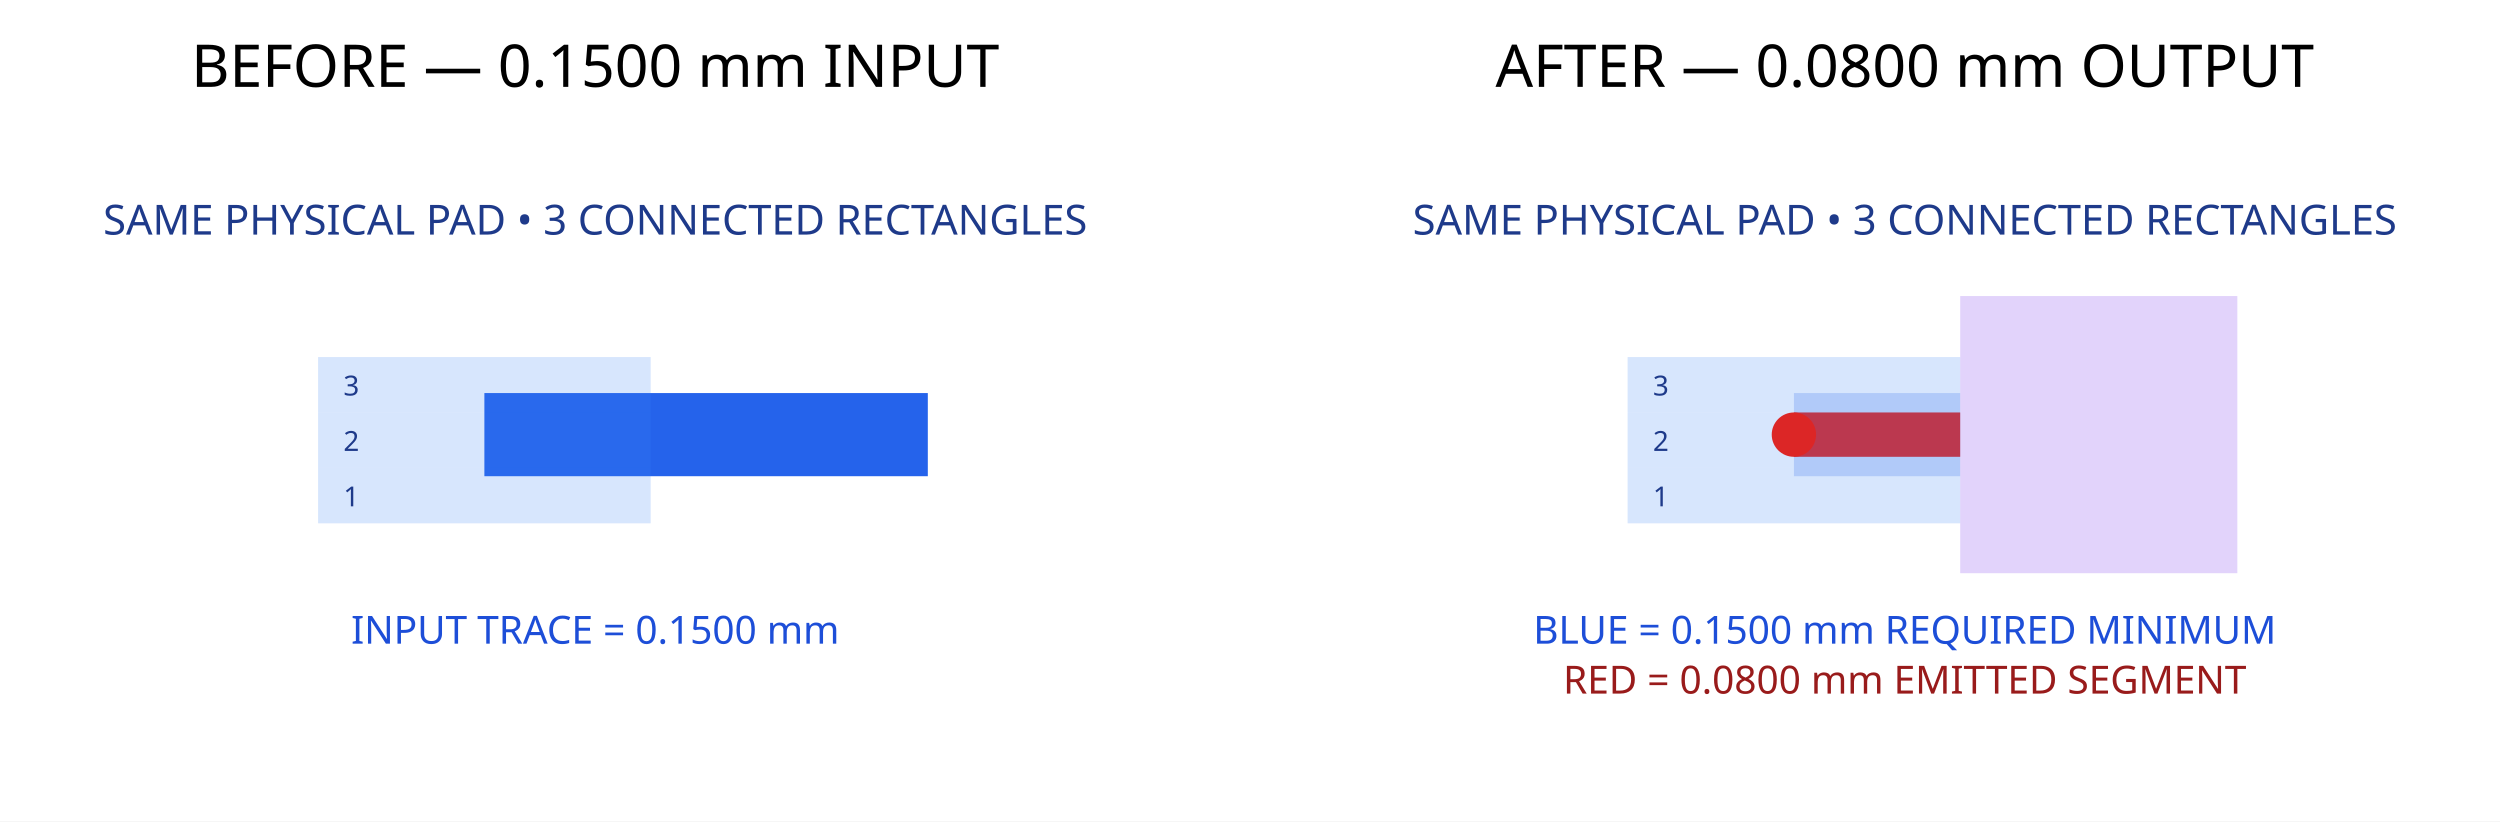
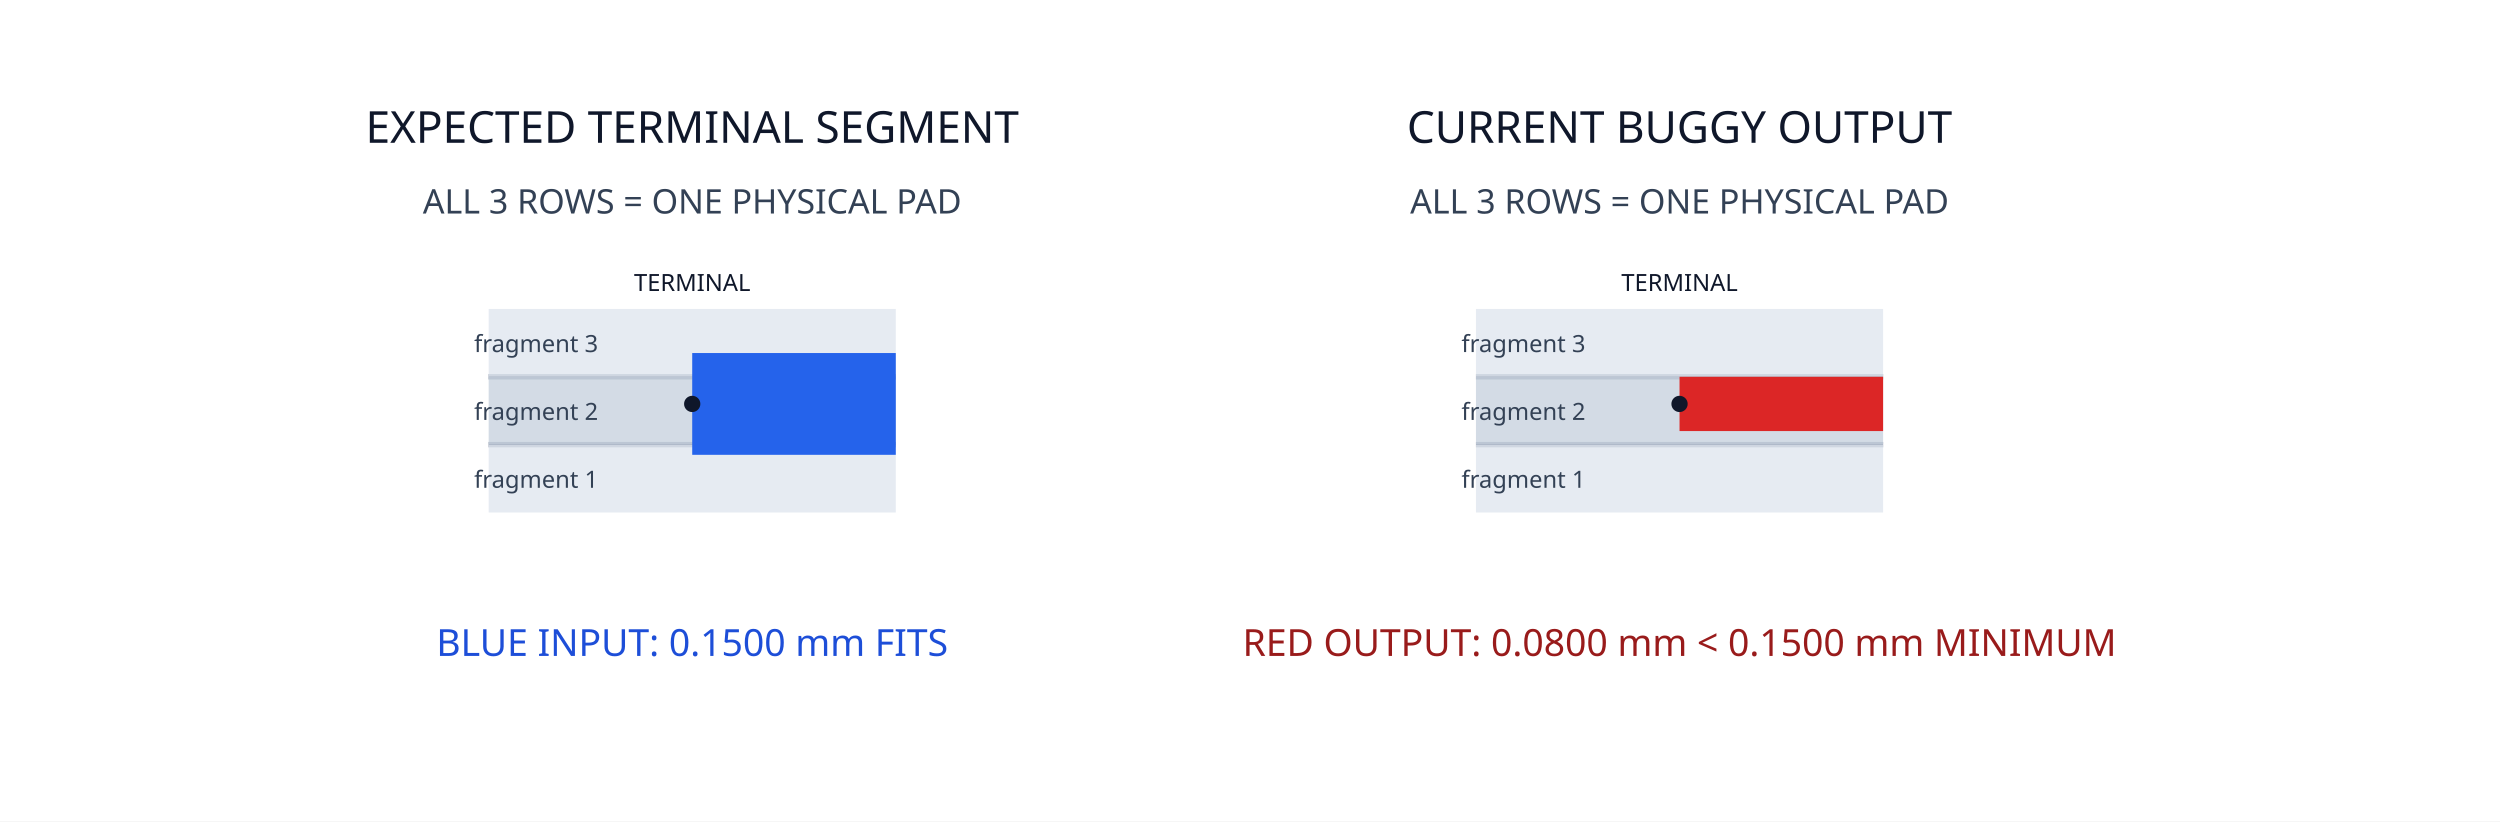
<svg xmlns="http://www.w3.org/2000/svg" width="1400" height="460" viewBox="0 0 1400 460">
  <rect width="100%" height="100%" fill="white" />
  <g>
-     <polyline data-points="0,0.01 0.8,0.01" data-type="line" data-label="" points="271.252,243.396 519.577,243.396" fill="none" stroke="#2563eb" stroke-width="46.561" />
+     <polyline data-points="-0.3,-0.05 0.3,-0.05" data-type="line" data-label="" points="273.64,249 501.64,249" fill="none" stroke="#64748b" stroke-width="3.04" />
  </g>
  <g>
-     <polyline data-points="2.3625,0.01 2.6624999999999996,0.01" data-type="line" data-label="" points="1004.586,243.396 1097.707,243.396" fill="none" stroke="rgba(37, 99, 235, 0.22)" stroke-width="46.561" />
+     <polyline data-points="-0.3,0.05 0.3,0.05" data-type="line" data-label="" points="273.64,211 501.64,211" fill="none" stroke="#64748b" stroke-width="3.04" />
  </g>
  <g>
-     <polyline data-points="2.3625,0.01 2.662499,0.01" data-type="line" data-label="" points="1004.586,243.396 1097.707,243.396" fill="none" stroke="#dc2626" stroke-width="24.832" />
+     <polyline data-points="1.155,-0.05 1.7550000000000001,-0.05" data-type="line" data-label="" points="826.54,249 1054.54,249" fill="none" stroke="#64748b" stroke-width="3.04" />
  </g>
  <g>
-     <polyline data-points="2.662499,0.01 2.662501,0.01" data-type="line" data-label="" points="1097.707,243.396 1097.708,243.396" fill="none" stroke="#dc2626" stroke-width="24.832" />
+     <polyline data-points="1.155,0.05 1.7550000000000001,0.05" data-type="line" data-label="" points="826.54,211 1054.54,211" fill="none" stroke="#64748b" stroke-width="3.04" />
  </g>
  <g>
-     <polyline data-points="2.662501,0.01 2.8625,0.01" data-type="line" data-label="" points="1097.708,243.396 1159.788,243.396" fill="none" stroke="rgba(124, 58, 237, 0.22)" stroke-width="155.203" />
+     <rect data-type="rect" data-label="" data-x="0" data-y="0" x="216.64" y="40" width="342" height="380" fill="transparent" stroke="#cbd5e1" stroke-width="0.003" />
  </g>
  <g>
-     <polyline data-points="2.8625,0.01 3.1624999999999996,0.01" data-type="line" data-label="" points="1159.788,243.396 1252.91,243.396" fill="none" stroke="rgba(124, 58, 237, 0.22)" stroke-width="155.203" />
+     <rect data-type="rect" data-label="" data-x="0" data-y="-0.1" x="273.64" y="249" width="228" height="38" fill="rgba(226, 232, 240, 0.85)" stroke="#64748b" stroke-width="0.003" />
  </g>
  <g>
-     <rect data-type="rect" data-label="" data-x="0.2" data-y="0" x="116.049" y="91.297" width="434.568" height="310.406" fill="transparent" stroke="#cbd5e1" stroke-width="0.003" />
+     <rect data-type="rect" data-label="" data-x="0" data-y="0" x="273.64" y="211" width="228" height="38" fill="rgba(203, 213, 225, 0.85)" stroke="#64748b" stroke-width="0.003" />
  </g>
  <g>
-     <rect data-type="rect" data-label="" data-x="0" data-y="-0.1" x="178.131" y="262.02" width="186.243" height="31.041" fill="rgba(59, 130, 246, 0.20)" stroke="#2563eb" stroke-width="0.003" />
+     <rect data-type="rect" data-label="" data-x="0" data-y="0.1" x="273.64" y="173" width="228" height="38" fill="rgba(226, 232, 240, 0.85)" stroke="#64748b" stroke-width="0.003" />
  </g>
  <g>
-     <rect data-type="rect" data-label="" data-x="0" data-y="0" x="178.131" y="230.98" width="186.243" height="31.041" fill="rgba(59, 130, 246, 0.20)" stroke="#2563eb" stroke-width="0.003" />
+     <rect data-type="rect" data-label="" data-x="0" data-y="0" x="273.64" y="173" width="228" height="114" fill="transparent" stroke="#334155" stroke-width="0.003" />
  </g>
  <g>
-     <rect data-type="rect" data-label="" data-x="0" data-y="0.1" x="178.131" y="199.939" width="186.243" height="31.041" fill="rgba(59, 130, 246, 0.20)" stroke="#2563eb" stroke-width="0.003" />
+     <rect data-type="rect" data-label="" data-x="0.15" data-y="0.01" x="387.64" y="197.7" width="114" height="57" fill="#2563eb" stroke="#1d4ed8" stroke-width="0.003" />
  </g>
  <g>
-     <rect data-type="rect" data-label="" data-x="0" data-y="0" x="178.131" y="199.939" width="186.243" height="93.122" fill="transparent" stroke="#1e3a8a" stroke-width="0.003" />
+     <rect data-type="rect" data-label="" data-x="1.455" data-y="0" x="769.54" y="40" width="342" height="380" fill="transparent" stroke="#cbd5e1" stroke-width="0.003" />
  </g>
  <g>
-     <rect data-type="rect" data-label="" data-x="2.5625" data-y="0" x="849.383" y="91.297" width="434.568" height="310.406" fill="transparent" stroke="#cbd5e1" stroke-width="0.003" />
+     <rect data-type="rect" data-label="" data-x="1.455" data-y="-0.1" x="826.54" y="249" width="228" height="38" fill="rgba(226, 232, 240, 0.85)" stroke="#64748b" stroke-width="0.003" />
  </g>
  <g>
-     <rect data-type="rect" data-label="" data-x="2.3625" data-y="-0.1" x="911.464" y="262.02" width="186.243" height="31.041" fill="rgba(59, 130, 246, 0.20)" stroke="#2563eb" stroke-width="0.003" />
+     <rect data-type="rect" data-label="" data-x="1.455" data-y="0" x="826.54" y="211" width="228" height="38" fill="rgba(203, 213, 225, 0.85)" stroke="#64748b" stroke-width="0.003" />
  </g>
  <g>
-     <rect data-type="rect" data-label="" data-x="2.3625" data-y="0" x="911.464" y="230.98" width="186.243" height="31.041" fill="rgba(59, 130, 246, 0.20)" stroke="#2563eb" stroke-width="0.003" />
+     <rect data-type="rect" data-label="" data-x="1.455" data-y="0.1" x="826.54" y="173" width="228" height="38" fill="rgba(226, 232, 240, 0.85)" stroke="#64748b" stroke-width="0.003" />
  </g>
  <g>
-     <rect data-type="rect" data-label="" data-x="2.3625" data-y="0.1" x="911.464" y="199.939" width="186.243" height="31.041" fill="rgba(59, 130, 246, 0.20)" stroke="#2563eb" stroke-width="0.003" />
+     <rect data-type="rect" data-label="" data-x="1.455" data-y="0" x="826.54" y="173" width="228" height="114" fill="transparent" stroke="#334155" stroke-width="0.003" />
  </g>
  <g>
-     <rect data-type="rect" data-label="" data-x="2.3625" data-y="0" x="911.464" y="199.939" width="186.243" height="93.122" fill="transparent" stroke="#1e3a8a" stroke-width="0.003" />
+     <rect data-type="rect" data-label="" data-x="1.6049995000000001" data-y="0.01" x="940.54" y="211" width="114" height="30.4" fill="#dc2626" stroke="#991b1b" stroke-width="0.003" />
  </g>
-   <circle data-type="circle" data-label="" data-x="2.3625" data-y="0.01" cx="1004.586" cy="243.396" r="23.28" fill="transparent" stroke="#1d4ed8" stroke-width="0.003" />
-   <circle data-type="circle" data-label="" data-x="2.3625" data-y="0.01" cx="1004.586" cy="243.396" r="12.416" fill="#dc2626" stroke="#991b1b" stroke-width="0.003" />
-   <text data-type="text" data-label="SAME PHYSICAL PAD • 3 CONNECTED RECTANGLES" data-x="0.2" data-y="0.4" x="333.333" y="122.338" fill="#1e3a8a" font-size="23.28" font-family="sans-serif" text-anchor="middle" dominant-baseline="central">SAME PHYSICAL PAD • 3 CONNECTED RECTANGLES</text>
-   <text data-type="text" data-label="1" data-x="-0.24" data-y="-0.1" x="196.755" y="277.541" fill="#1e3a8a" font-size="15.52" font-family="sans-serif" text-anchor="middle" dominant-baseline="central">1</text>
-   <text data-type="text" data-label="2" data-x="-0.24" data-y="0" x="196.755" y="246.5" fill="#1e3a8a" font-size="15.52" font-family="sans-serif" text-anchor="middle" dominant-baseline="central">2</text>
-   <text data-type="text" data-label="3" data-x="-0.24" data-y="0.1" x="196.755" y="215.459" fill="#1e3a8a" font-size="15.52" font-family="sans-serif" text-anchor="middle" dominant-baseline="central">3</text>
-   <text data-type="text" data-label="INPUT TRACE = 0.1500 mm" data-x="0.2" data-y="-0.34" x="333.333" y="352.038" fill="#1d4ed8" font-size="21.728" font-family="sans-serif" text-anchor="middle" dominant-baseline="central">INPUT TRACE = 0.1500 mm</text>
-   <text data-type="text" data-label="SAME PHYSICAL PAD • 3 CONNECTED RECTANGLES" data-x="2.5625" data-y="0.4" x="1066.667" y="122.338" fill="#1e3a8a" font-size="23.28" font-family="sans-serif" text-anchor="middle" dominant-baseline="central">SAME PHYSICAL PAD • 3 CONNECTED RECTANGLES</text>
-   <text data-type="text" data-label="1" data-x="2.1224999999999996" data-y="-0.1" x="930.088" y="277.541" fill="#1e3a8a" font-size="15.52" font-family="sans-serif" text-anchor="middle" dominant-baseline="central">1</text>
-   <text data-type="text" data-label="2" data-x="2.1224999999999996" data-y="0" x="930.088" y="246.5" fill="#1e3a8a" font-size="15.52" font-family="sans-serif" text-anchor="middle" dominant-baseline="central">2</text>
-   <text data-type="text" data-label="3" data-x="2.1224999999999996" data-y="0.1" x="930.088" y="215.459" fill="#1e3a8a" font-size="15.52" font-family="sans-serif" text-anchor="middle" dominant-baseline="central">3</text>
-   <text data-type="text" data-label="BLUE = 0.1500 mm REQUIRED MINIMUM" data-x="2.5625" data-y="-0.34" x="1066.667" y="352.038" fill="#1d4ed8" font-size="21.728" font-family="sans-serif" text-anchor="middle" dominant-baseline="central">BLUE = 0.1500 mm REQUIRED MINIMUM</text>
-   <text data-type="text" data-label="RED = 0.0800 mm EMITTED SEGMENT" data-x="2.5625" data-y="-0.43" x="1066.667" y="379.974" fill="#991b1b" font-size="21.728" font-family="sans-serif" text-anchor="middle" dominant-baseline="central">RED = 0.0800 mm EMITTED SEGMENT</text>
-   <text data-type="text" data-label="BEFORE — 0.1500 mm INPUT" data-x="0.20000000000000007" data-y="0.6063125" x="333.333" y="58.297" fill="black" font-size="33" font-family="sans-serif" text-anchor="middle" dominant-baseline="text-after-edge">BEFORE — 0.1500 mm INPUT</text>
-   <text data-type="text" data-label="AFTER — 0.0800 mm OUTPUT" data-x="2.5625" data-y="0.6063125" x="1066.667" y="58.297" fill="black" font-size="33" font-family="sans-serif" text-anchor="middle" dominant-baseline="text-after-edge">AFTER — 0.0800 mm OUTPUT</text>
+   <circle data-type="circle" data-label="" data-x="0" data-y="0.01" cx="387.64" cy="226.2" r="4.56" fill="#0f172a" stroke="#0f172a" stroke-width="0.003" />
+   <circle data-type="circle" data-label="" data-x="1.455" data-y="0.01" cx="940.54" cy="226.2" r="4.56" fill="#0f172a" stroke="#0f172a" stroke-width="0.003" />
+   <text data-type="text" data-label="EXPECTED TERMINAL SEGMENT" data-x="0" data-y="0.42" x="387.64" y="70.4" fill="#0f172a" font-size="24.7" font-family="sans-serif" text-anchor="middle" dominant-baseline="central">EXPECTED TERMINAL SEGMENT</text>
+   <text data-type="text" data-label="ALL 3 ROWS = ONE PHYSICAL PAD" data-x="0" data-y="0.31" x="387.64" y="112.2" fill="#334155" font-size="19" font-family="sans-serif" text-anchor="middle" dominant-baseline="central">ALL 3 ROWS = ONE PHYSICAL PAD</text>
+   <text data-type="text" data-label="TERMINAL" data-x="0" data-y="0.19" x="387.64" y="157.8" fill="#0f172a" font-size="13.3" font-family="sans-serif" text-anchor="middle" dominant-baseline="central">TERMINAL</text>
+   <text data-type="text" data-label="fragment 1" data-x="-0.23" data-y="-0.1" x="300.24" y="268" fill="#334155" font-size="13.3" font-family="sans-serif" text-anchor="middle" dominant-baseline="central">fragment 1</text>
+   <text data-type="text" data-label="fragment 2" data-x="-0.23" data-y="0" x="300.24" y="230" fill="#334155" font-size="13.3" font-family="sans-serif" text-anchor="middle" dominant-baseline="central">fragment 2</text>
+   <text data-type="text" data-label="fragment 3" data-x="-0.23" data-y="0.1" x="300.24" y="192" fill="#334155" font-size="13.3" font-family="sans-serif" text-anchor="middle" dominant-baseline="central">fragment 3</text>
+   <text data-type="text" data-label="BLUE INPUT: 0.1500 mm FITS" data-x="0" data-y="-0.34" x="387.64" y="359.2" fill="#1d4ed8" font-size="20.9" font-family="sans-serif" text-anchor="middle" dominant-baseline="central">BLUE INPUT: 0.1500 mm FITS</text>
+   <text data-type="text" data-label="CURRENT BUGGY OUTPUT" data-x="1.455" data-y="0.42" x="940.54" y="70.4" fill="#0f172a" font-size="24.7" font-family="sans-serif" text-anchor="middle" dominant-baseline="central">CURRENT BUGGY OUTPUT</text>
+   <text data-type="text" data-label="ALL 3 ROWS = ONE PHYSICAL PAD" data-x="1.455" data-y="0.31" x="940.54" y="112.2" fill="#334155" font-size="19" font-family="sans-serif" text-anchor="middle" dominant-baseline="central">ALL 3 ROWS = ONE PHYSICAL PAD</text>
+   <text data-type="text" data-label="TERMINAL" data-x="1.455" data-y="0.19" x="940.54" y="157.8" fill="#0f172a" font-size="13.3" font-family="sans-serif" text-anchor="middle" dominant-baseline="central">TERMINAL</text>
+   <text data-type="text" data-label="fragment 1" data-x="1.225" data-y="-0.1" x="853.14" y="268" fill="#334155" font-size="13.3" font-family="sans-serif" text-anchor="middle" dominant-baseline="central">fragment 1</text>
+   <text data-type="text" data-label="fragment 2" data-x="1.225" data-y="0" x="853.14" y="230" fill="#334155" font-size="13.3" font-family="sans-serif" text-anchor="middle" dominant-baseline="central">fragment 2</text>
+   <text data-type="text" data-label="fragment 3" data-x="1.225" data-y="0.1" x="853.14" y="192" fill="#334155" font-size="13.3" font-family="sans-serif" text-anchor="middle" dominant-baseline="central">fragment 3</text>
+   <text data-type="text" data-label="RED OUTPUT: 0.0800 mm &lt; 0.1500 mm MINIMUM" data-x="1.455" data-y="-0.34" x="940.54" y="359.2" fill="#991b1b" font-size="20.9" font-family="sans-serif" text-anchor="middle" dominant-baseline="central">RED OUTPUT: 0.0800 mm &lt; 0.1500 mm MINIMUM</text>
  <g id="crosshair" style="display: none">
    <line id="crosshair-h" y1="0" y2="460" stroke="#666" stroke-width="0.5" />
    <line id="crosshair-v" x1="0" x2="1400" stroke="#666" stroke-width="0.5" />
    <text id="coordinates" font-family="monospace" font-size="12" fill="#666" />
  </g>
</svg>
